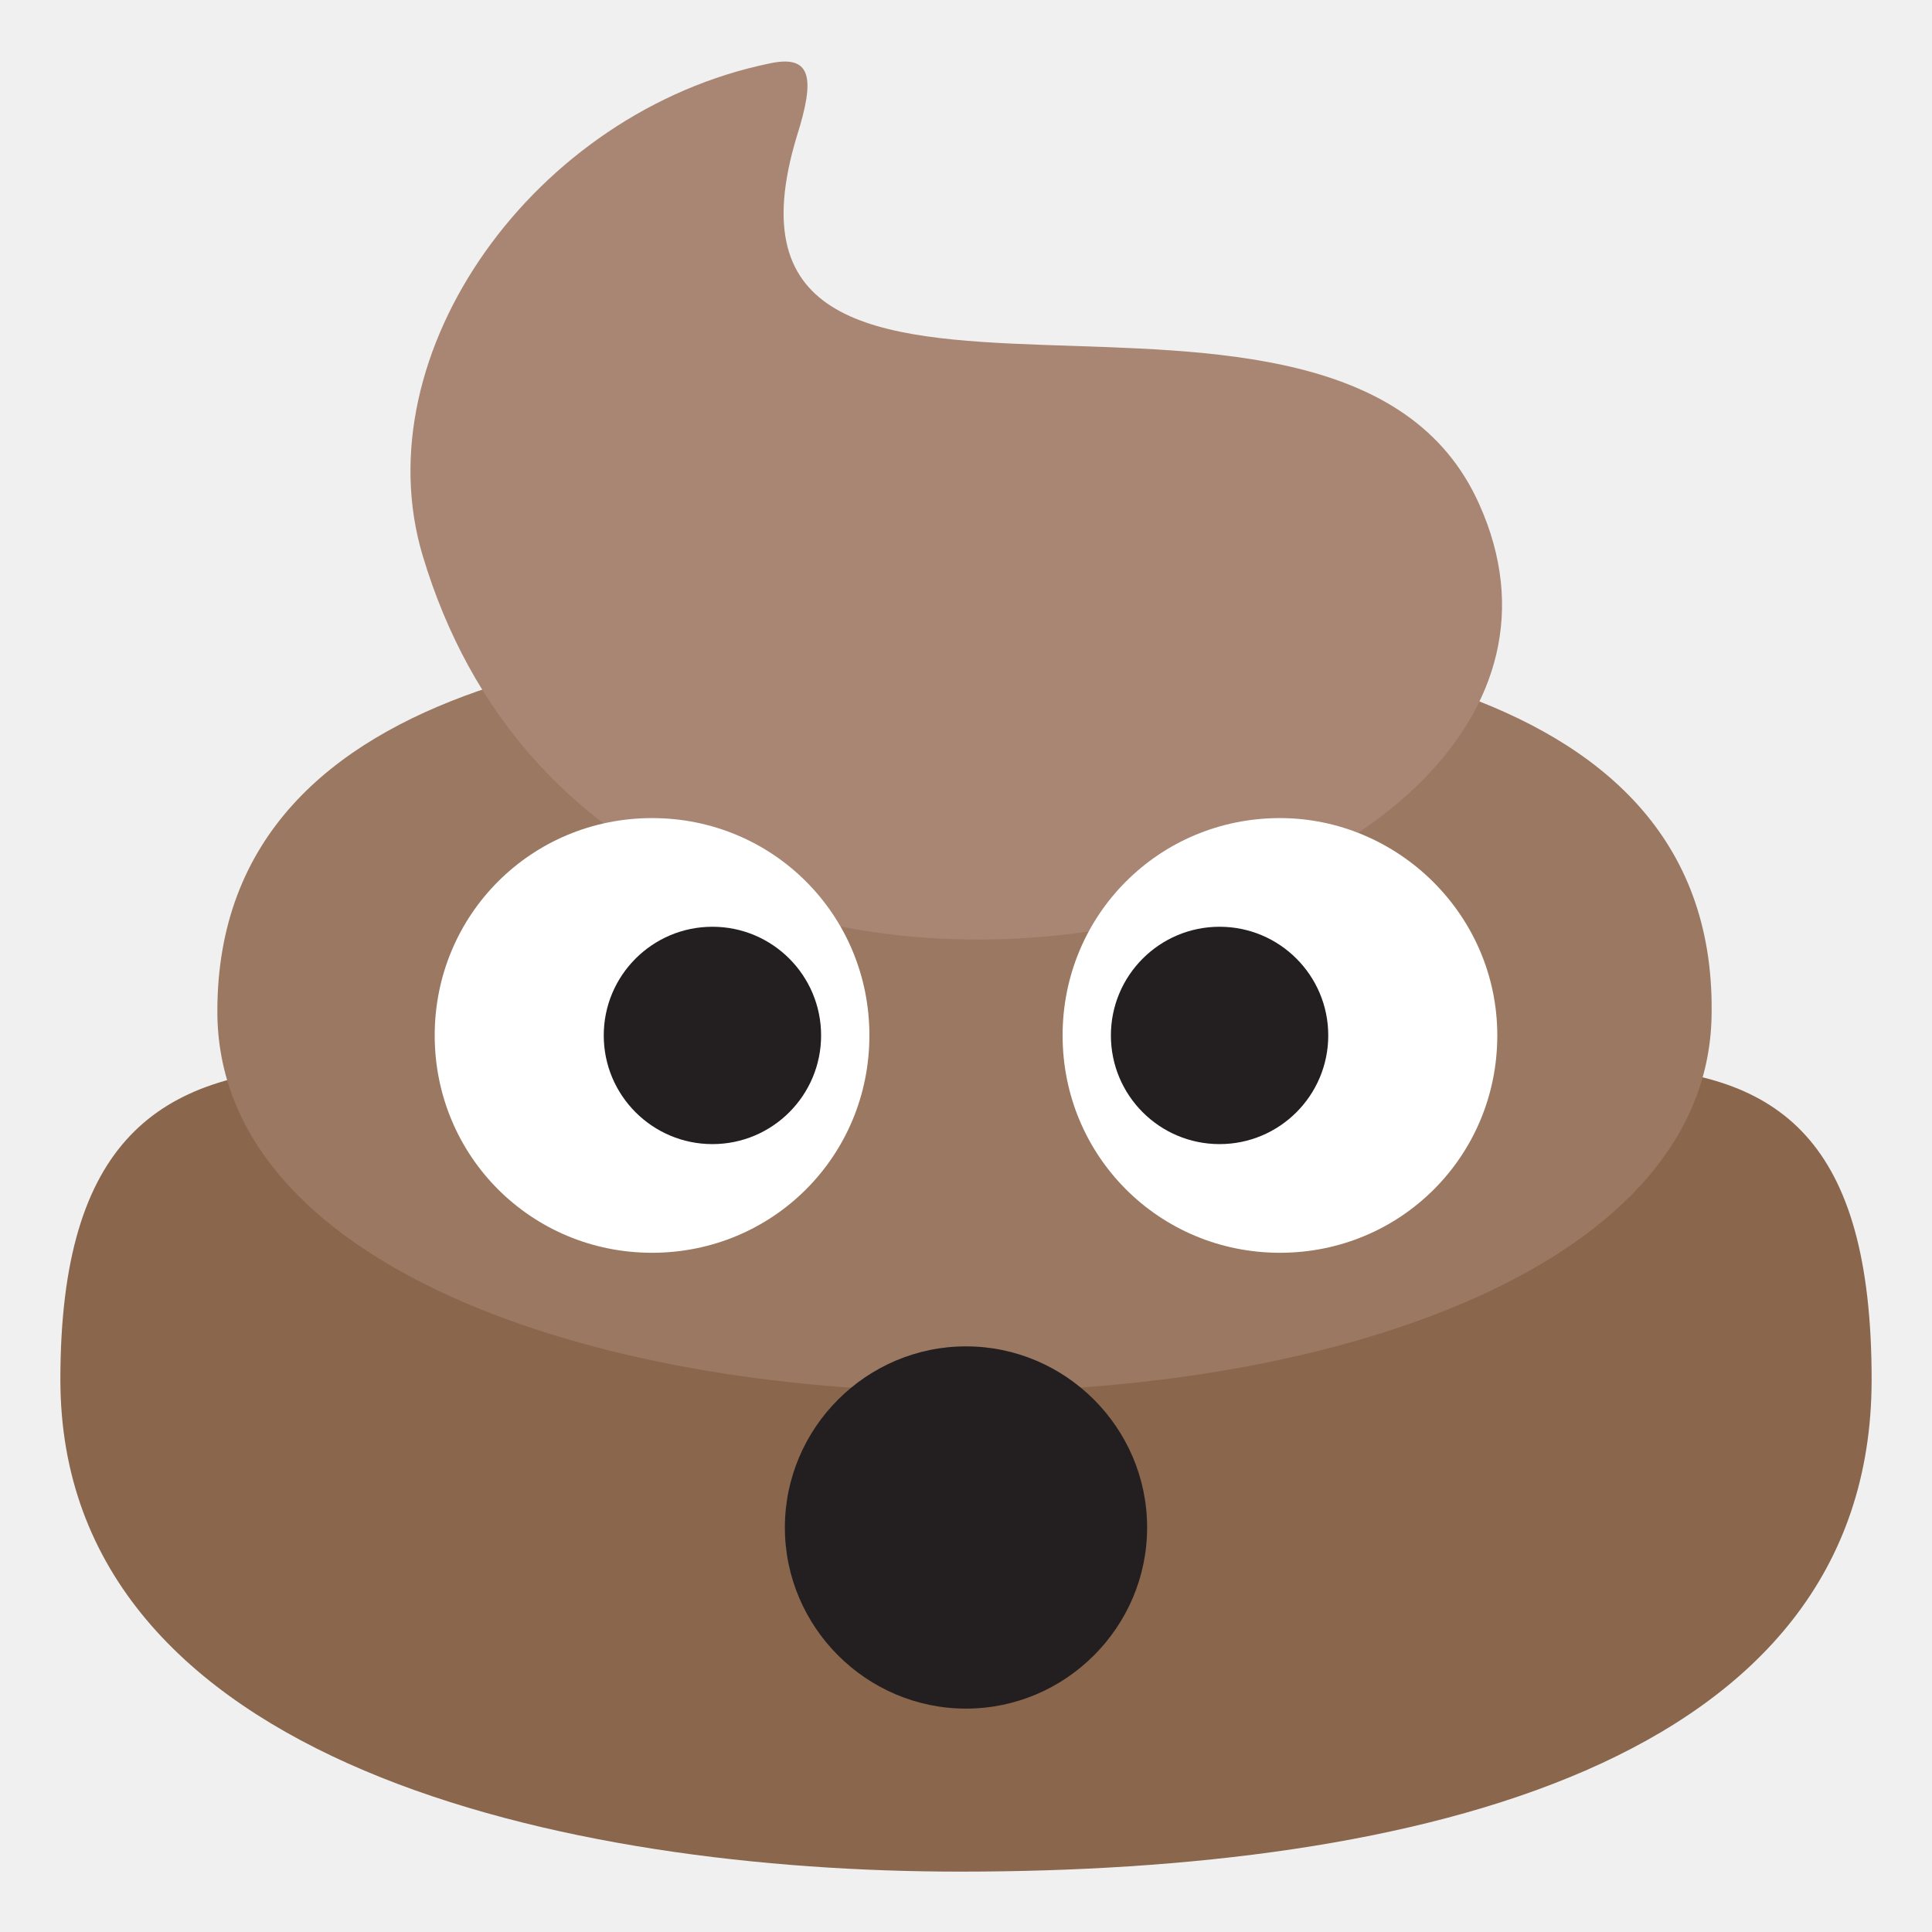
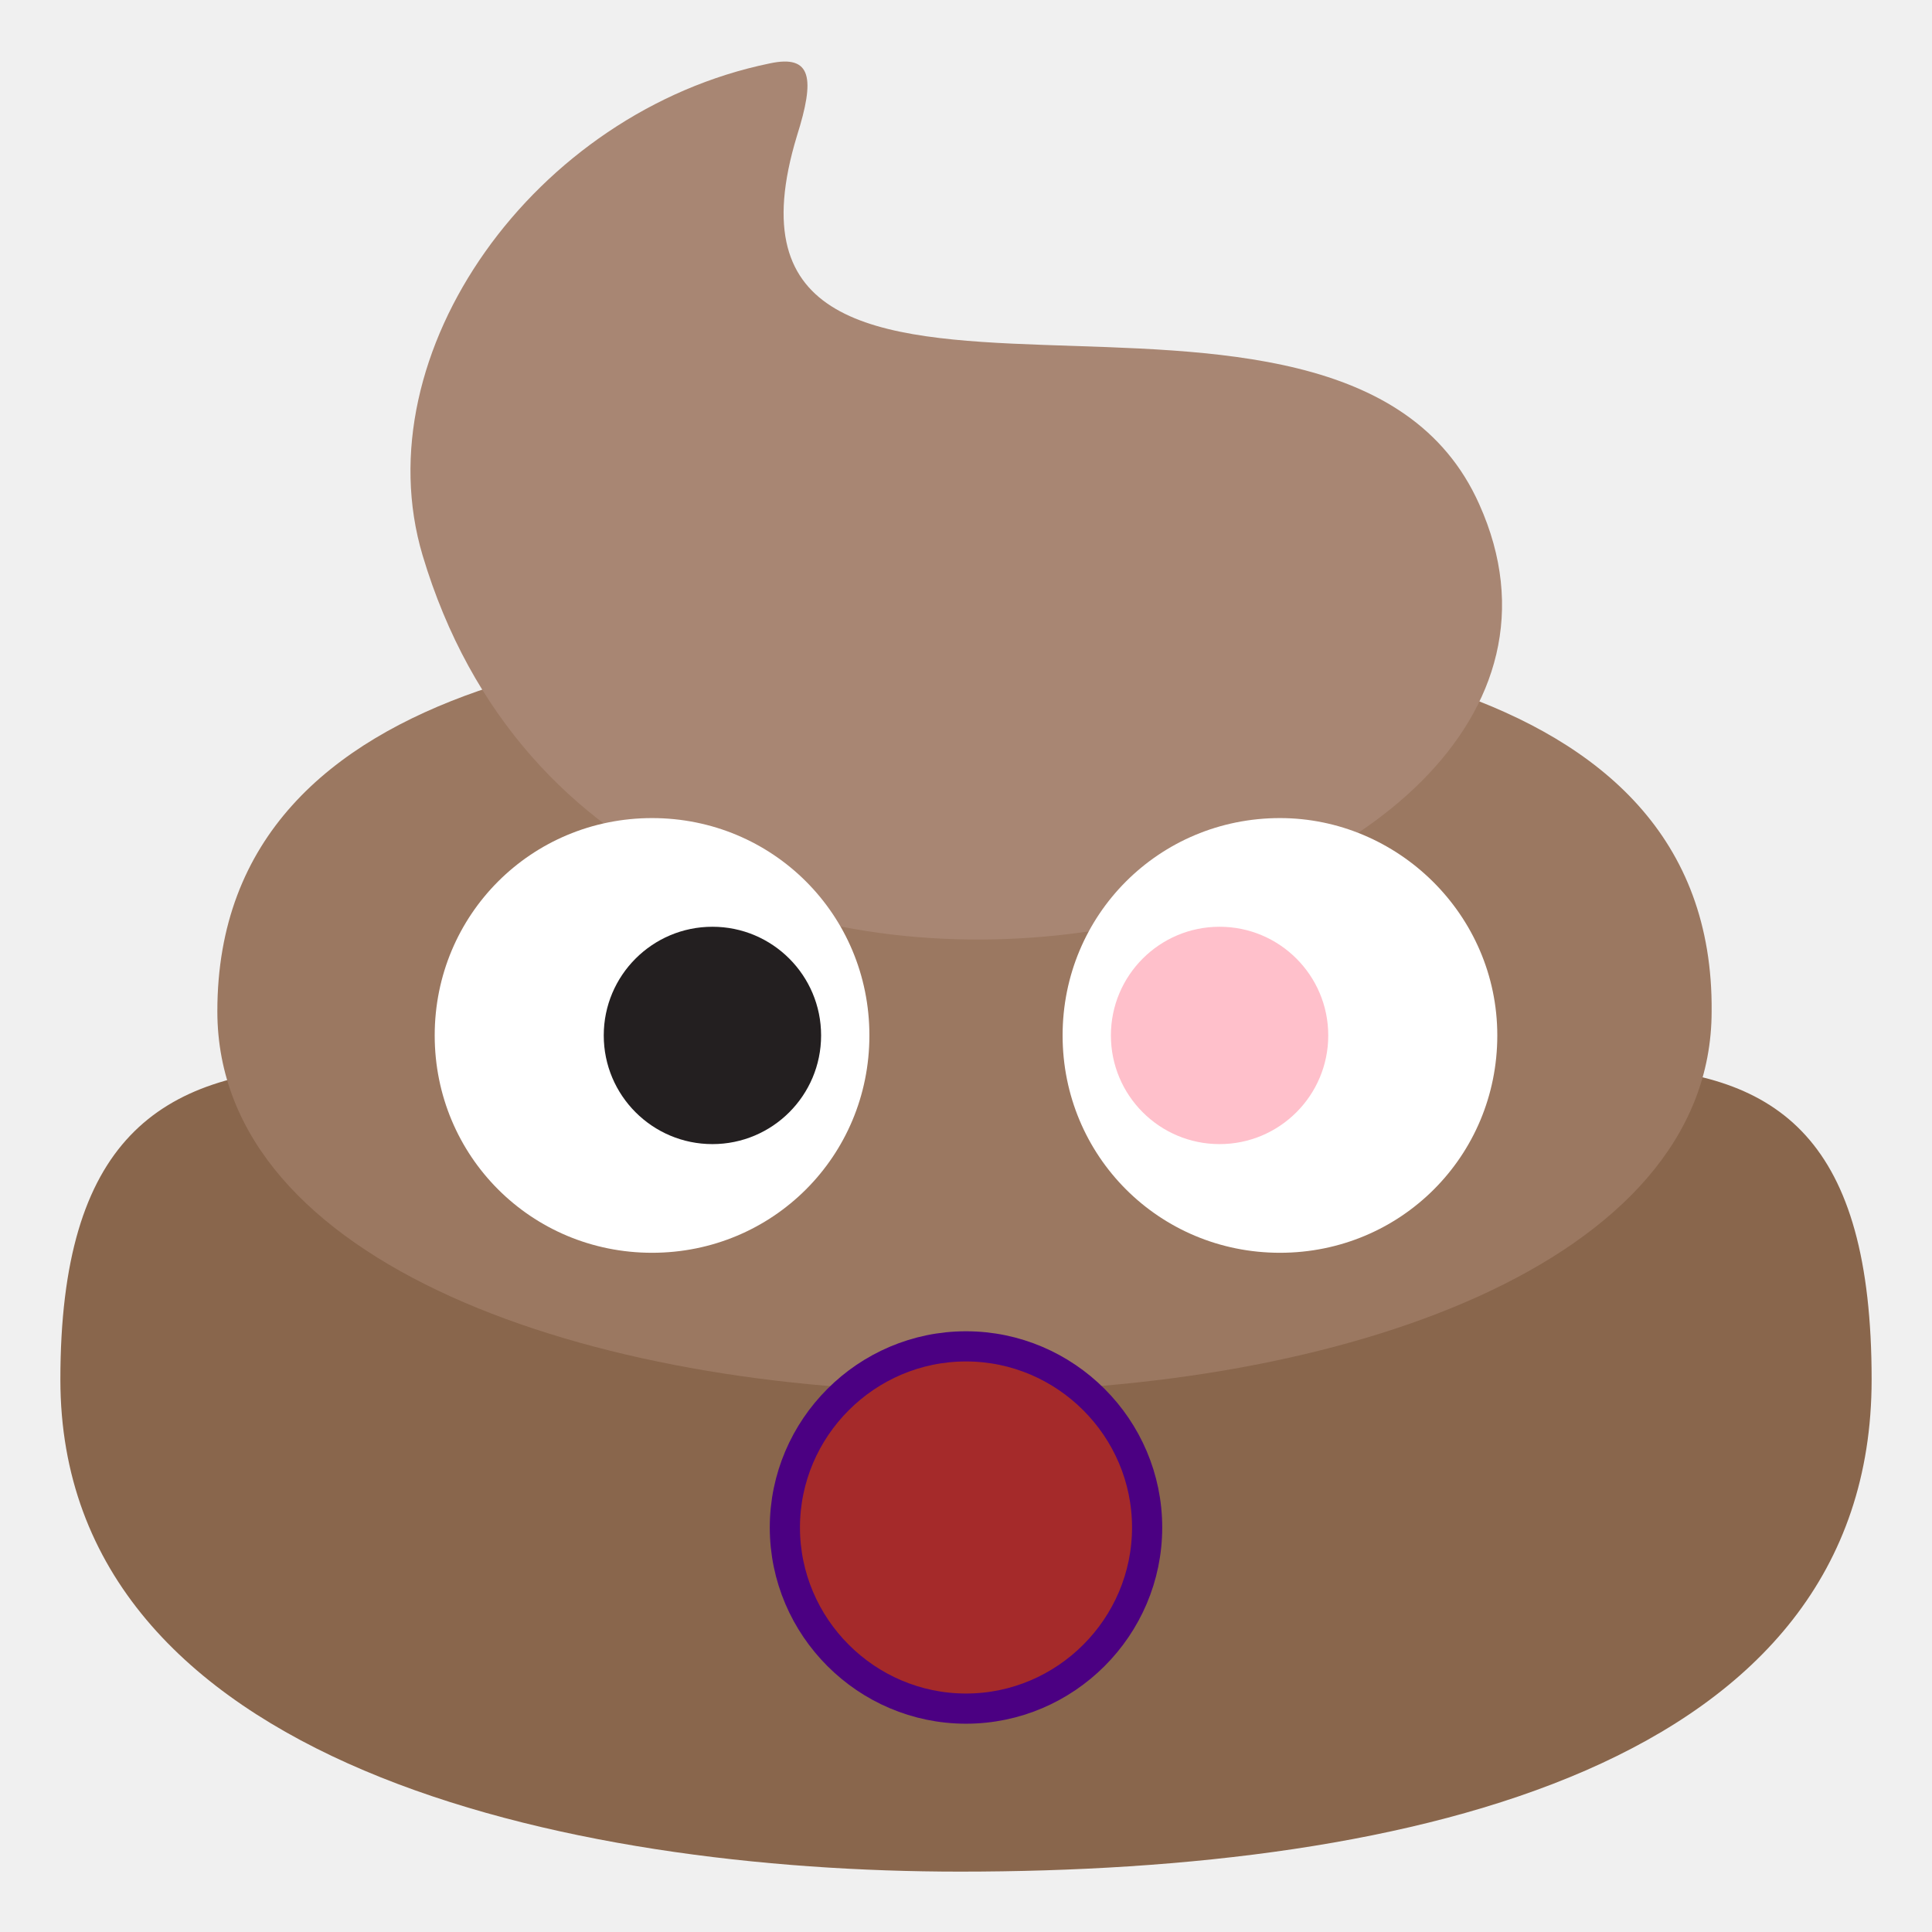
<svg xmlns="http://www.w3.org/2000/svg" viewBox="0 0 64 64" enable-background="new 0 0 64 64">
  <path d="m32.2 36.9c-17.1 0-30.2-7.1-30.2 8.8 0 12.8 16.9 16.3 29.8 16.3 15 0 30.2-3.5 30.2-16.3 0-15.9-12.2-8.8-29.8-8.8" fill="#89664c" />
  <path d="m31.7 20.9c-9.6 0-24.5 1.1-24.5 12.6 0 16.8 49.5 16.8 49.5 0 .1-11.5-14.8-12.6-25-12.6" fill="#9b7861" />
  <path d="m49 16.7c-4.6-10.3-26.4.3-22.6-12.2.6-1.9.5-2.7-.9-2.4-7.8 1.6-13.5 9.6-11.5 16.3 6.4 21.4 41.3 12.3 35-1.7" fill="#a88673" />
  <path d="m28.8 34.3c0 4-3.2 7.2-7.2 7.2-4 0-7.2-3.2-7.2-7.2 0-4 3.2-7.2 7.2-7.2 4 0 7.2 3.2 7.2 7.2" fill="#fff" />
  <circle cx="23.6" cy="34.3" r="3.6" fill="#231f20" />
  <path d="m49.6 34.3c0 4-3.2 7.2-7.2 7.2-4 0-7.2-3.2-7.2-7.2 0-4 3.2-7.2 7.2-7.2 3.9 0 7.2 3.2 7.2 7.2" fill="#fff" />
-   <g fill="#231f20">
+   <g fill="pink">
        Hello
        <circle cx="40.4" cy="34.3" r="3.6" />
-     <path d="m38 50.6c0 3.3-2.7 6-6 6-3.3 0-6-2.7-6-6 0-3.3 2.7-6 6-6 3.3 0 6 2.7 6 6" />
+     <path d="m38 50.6c0 3.3-2.7 6-6 6-3.3 0-6-2.7-6-6 0-3.3 2.7-6 6-6 3.3 0 6 2.7 6 6" fill="purple" />
+     <g fill="black" stroke="indigo">
+       <path d="m38 50.6c0 3.3-2.7 6-6 6-3.3 0-6-2.7-6-6 0-3.3 2.7-6 6-6 3.3 0 6 2.7 6 6" fill="brown" />
+       <g stroke="beige">
+             </g>
+     </g>
  </g>
</svg>
